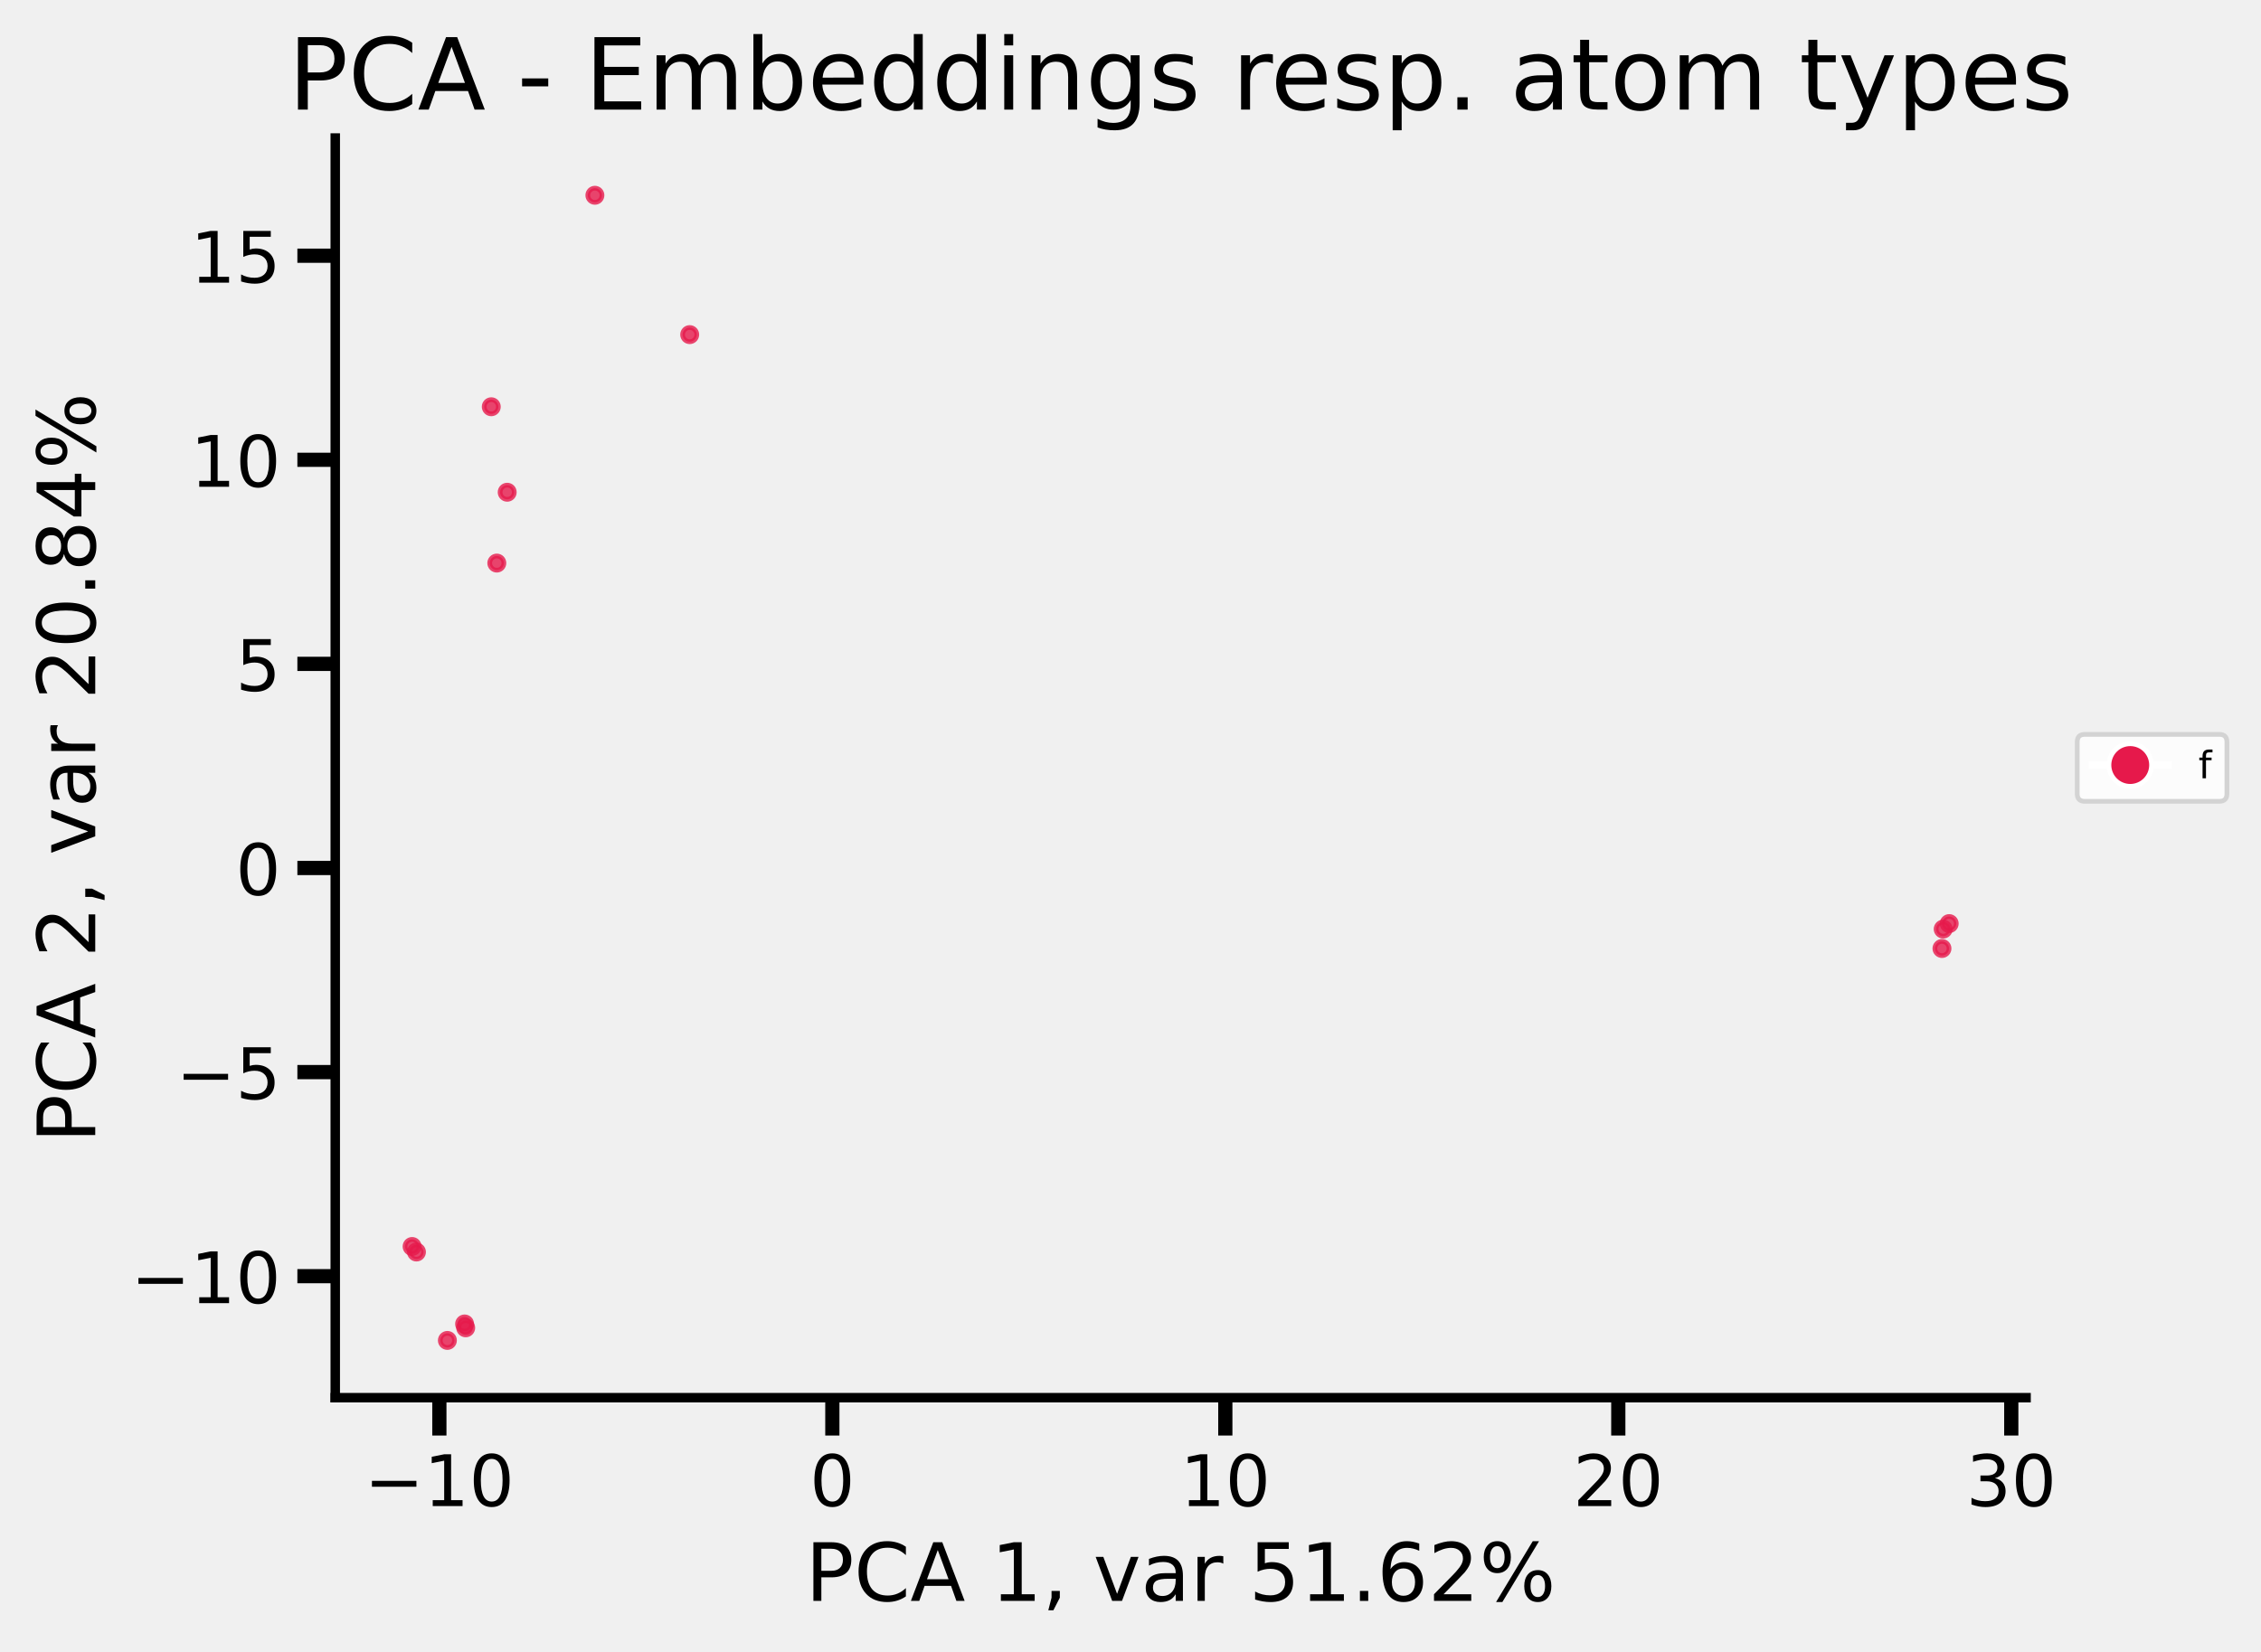
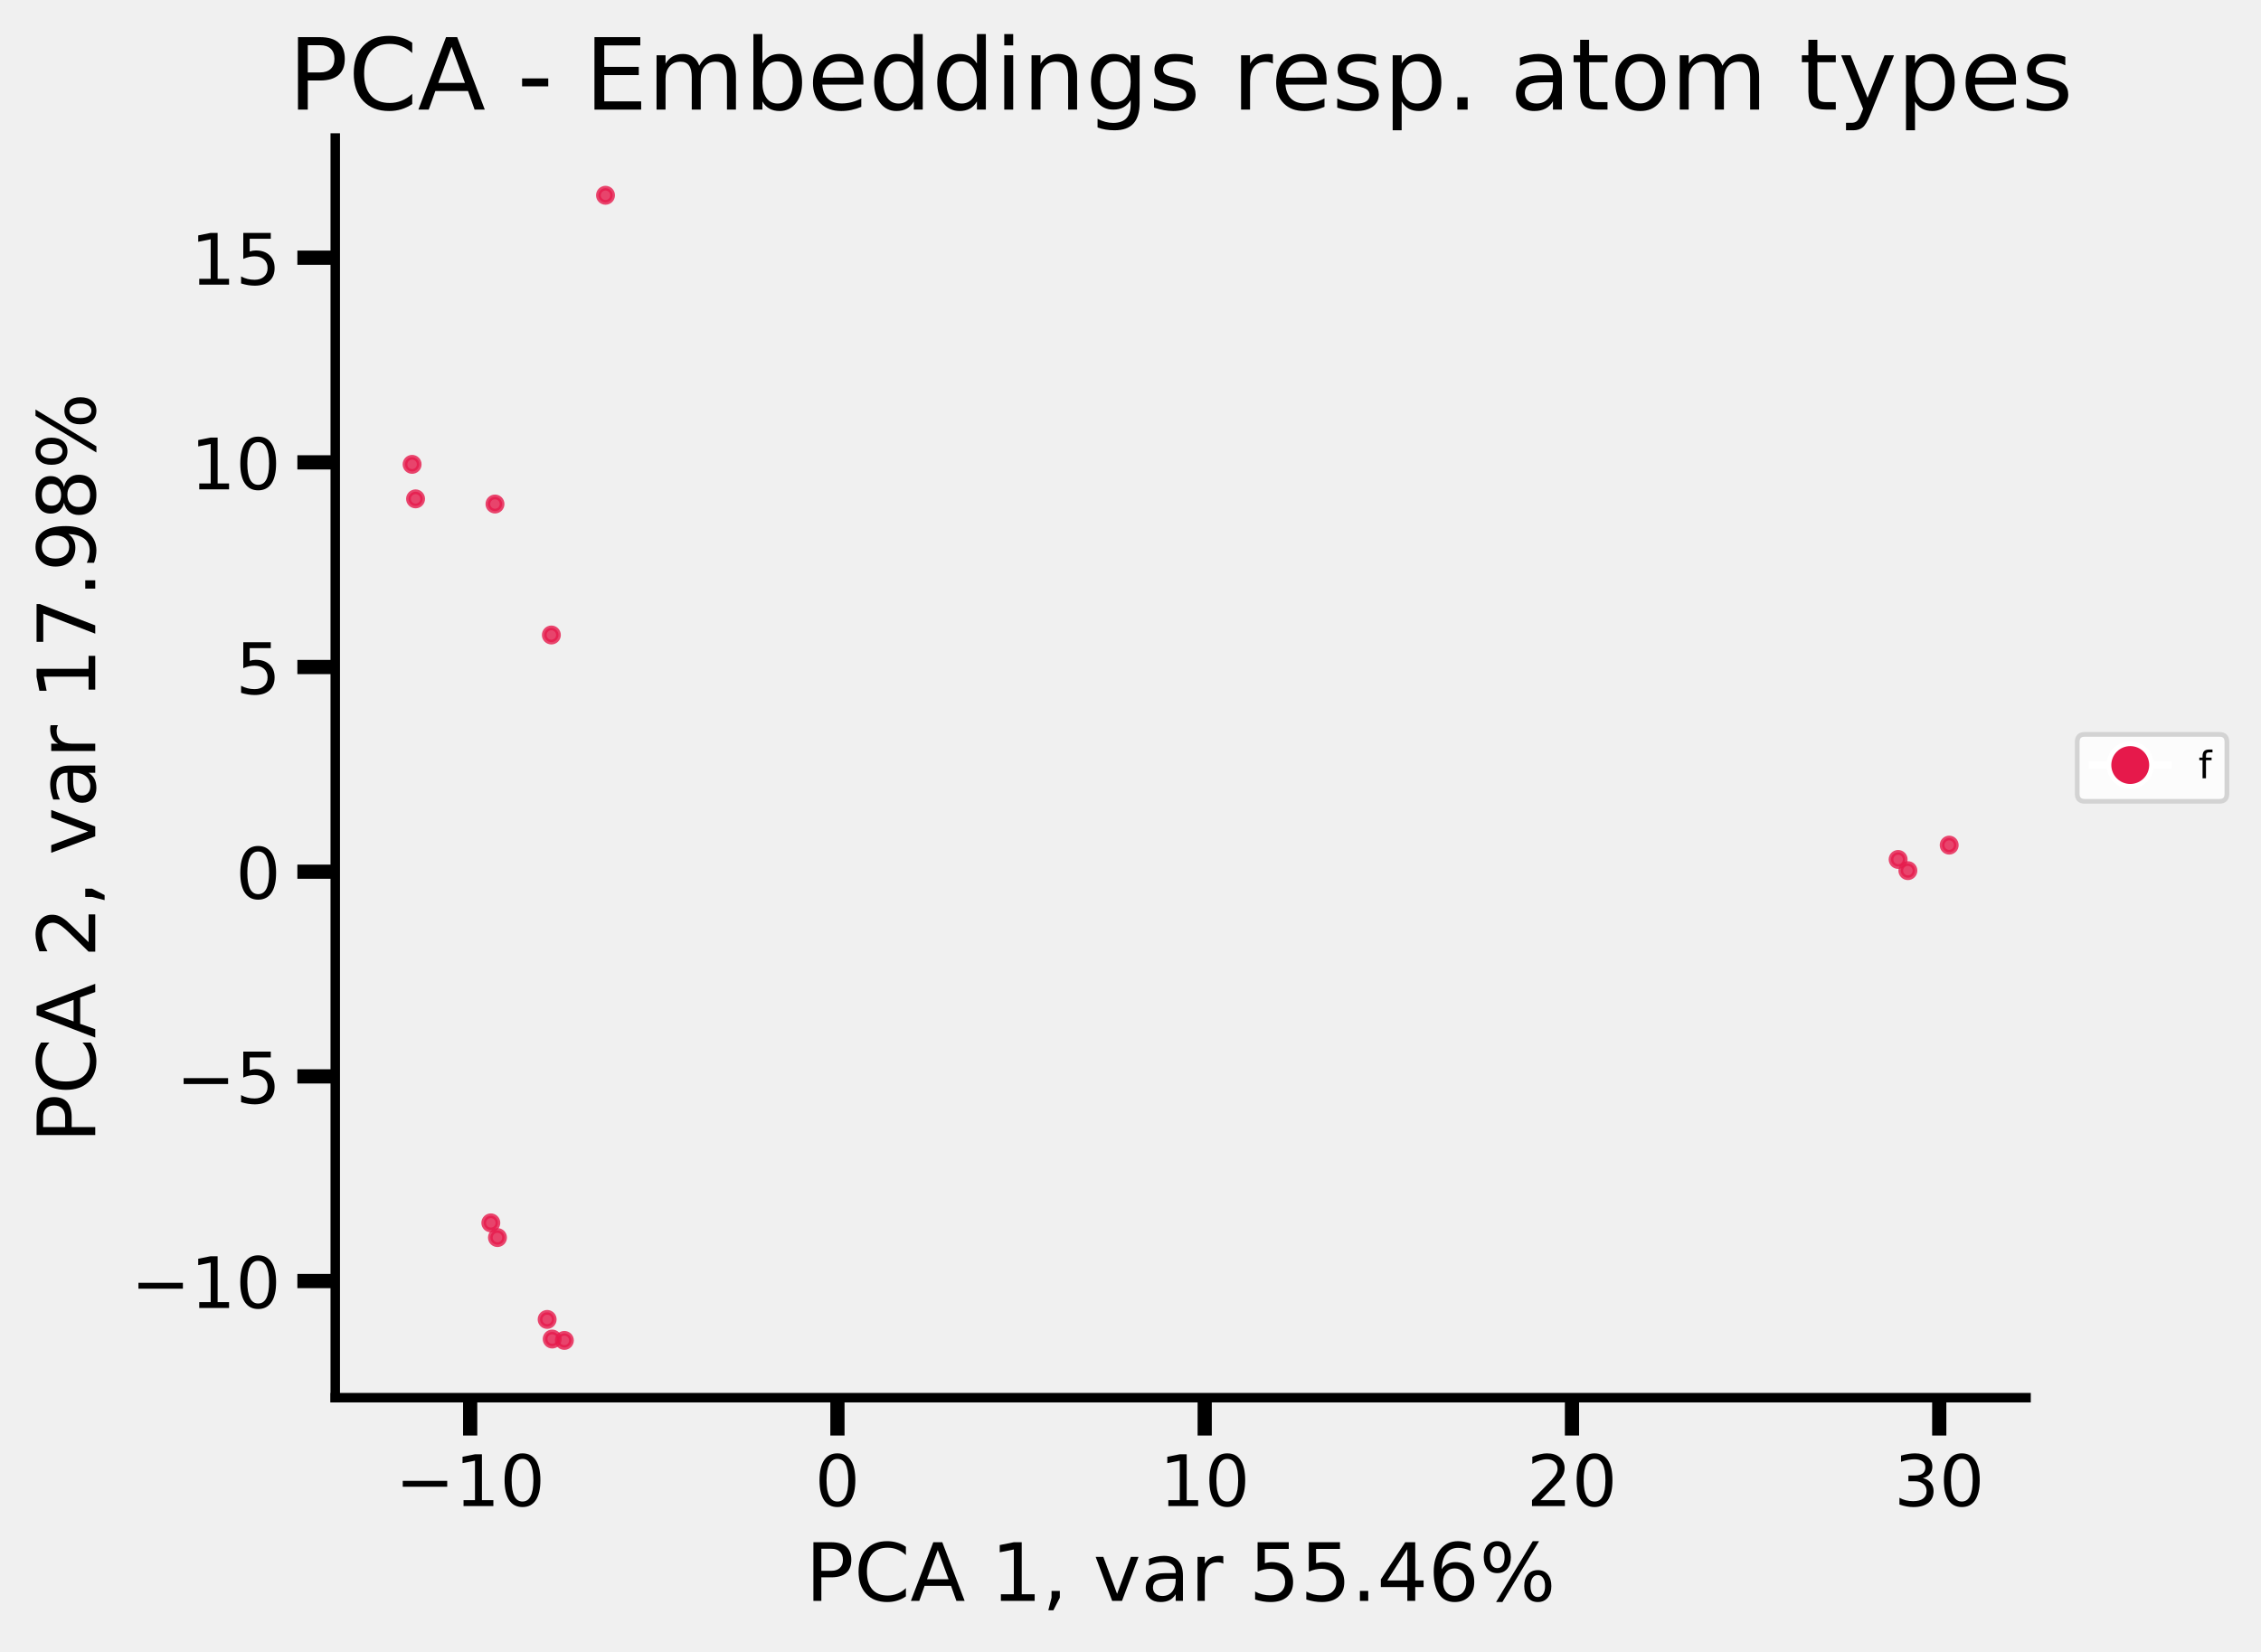
<svg xmlns="http://www.w3.org/2000/svg" xmlns:xlink="http://www.w3.org/1999/xlink" width="477.555pt" height="348.939pt" viewBox="0 0 477.555 348.939" version="1.1">
  <defs>
    <style type="text/css">*{stroke-linejoin: round; stroke-linecap: butt}</style>
  </defs>
  <g id="figure_1">
    <g id="patch_1">
      <path d="M 0 348.939  L 477.555 348.939  L 477.555 -0  L 0 -0  L 0 348.939  z " style="fill: none" />
    </g>
    <g id="axes_1">
      <g id="patch_2">
        <path d="M 70.81 295.269  L 427.93 295.269  L 427.93 29.157  L 70.81 29.157  L 70.81 295.269  z " style="fill: none" />
      </g>
      <g id="PathCollection_1">
        <defs>
-           <path id="C0_0_ab00f0323b" d="M 0 1.5  C 0.398 1.5 0.779 1.342 1.061 1.061  C 1.342 0.779 1.5 0.398 1.5 -0  C 1.5 -0.398 1.342 -0.779 1.061 -1.061  C 0.779 -1.342 0.398 -1.5 0 -1.5  C -0.398 -1.5 -0.779 -1.342 -1.061 -1.061  C -1.342 -0.779 -1.5 -0.398 -1.5 0  C -1.5 0.398 -1.342 0.779 -1.061 1.061  C -0.779 1.342 -0.398 1.5 0 1.5  z " />
+           <path id="C0_0_346bfe1094" d="M 0 1.5  C 0.398 1.5 0.779 1.342 1.061 1.061  C 1.342 0.779 1.5 0.398 1.5 -0  C 1.5 -0.398 1.342 -0.779 1.061 -1.061  C 0.779 -1.342 0.398 -1.5 0 -1.5  C -0.398 -1.5 -0.779 -1.342 -1.061 -1.061  C -1.342 -0.779 -1.5 -0.398 -1.5 0  C -1.5 0.398 -1.342 0.779 -1.061 1.061  C -0.779 1.342 -0.398 1.5 0 1.5  z " />
        </defs>
-         <g clip-path="url(#pc5b9f3a141)">
-           <use xlink:href="#C0_0_ab00f0323b" x="107.126" y="103.988" style="fill: #e6194b; fill-opacity: 0.8; stroke: #e6194b; stroke-opacity: 0.8" />
-         </g>
-         <g clip-path="url(#pc5b9f3a141)">
-           <use xlink:href="#C0_0_ab00f0323b" x="125.65" y="41.253" style="fill: #e6194b; fill-opacity: 0.8; stroke: #e6194b; stroke-opacity: 0.8" />
-         </g>
-         <g clip-path="url(#pc5b9f3a141)">
-           <use xlink:href="#C0_0_ab00f0323b" x="103.764" y="85.929" style="fill: #e6194b; fill-opacity: 0.8; stroke: #e6194b; stroke-opacity: 0.8" />
-         </g>
-         <g clip-path="url(#pc5b9f3a141)">
-           <use xlink:href="#C0_0_ab00f0323b" x="145.673" y="70.69" style="fill: #e6194b; fill-opacity: 0.8; stroke: #e6194b; stroke-opacity: 0.8" />
-         </g>
-         <g clip-path="url(#pc5b9f3a141)">
-           <use xlink:href="#C0_0_ab00f0323b" x="410.428" y="196.275" style="fill: #e6194b; fill-opacity: 0.8; stroke: #e6194b; stroke-opacity: 0.8" />
-         </g>
-         <g clip-path="url(#pc5b9f3a141)">
-           <use xlink:href="#C0_0_ab00f0323b" x="98.13" y="279.696" style="fill: #e6194b; fill-opacity: 0.8; stroke: #e6194b; stroke-opacity: 0.8" />
-         </g>
-         <g clip-path="url(#pc5b9f3a141)">
-           <use xlink:href="#C0_0_ab00f0323b" x="87.043" y="263.33" style="fill: #e6194b; fill-opacity: 0.8; stroke: #e6194b; stroke-opacity: 0.8" />
-         </g>
-         <g clip-path="url(#pc5b9f3a141)">
-           <use xlink:href="#C0_0_ab00f0323b" x="411.697" y="195.116" style="fill: #e6194b; fill-opacity: 0.8; stroke: #e6194b; stroke-opacity: 0.8" />
-         </g>
-         <g clip-path="url(#pc5b9f3a141)">
-           <use xlink:href="#C0_0_ab00f0323b" x="94.494" y="283.173" style="fill: #e6194b; fill-opacity: 0.8; stroke: #e6194b; stroke-opacity: 0.8" />
-         </g>
-         <g clip-path="url(#pc5b9f3a141)">
-           <use xlink:href="#C0_0_ab00f0323b" x="104.932" y="118.955" style="fill: #e6194b; fill-opacity: 0.8; stroke: #e6194b; stroke-opacity: 0.8" />
-         </g>
-         <g clip-path="url(#pc5b9f3a141)">
-           <use xlink:href="#C0_0_ab00f0323b" x="410.17" y="200.375" style="fill: #e6194b; fill-opacity: 0.8; stroke: #e6194b; stroke-opacity: 0.8" />
-         </g>
-         <g clip-path="url(#pc5b9f3a141)">
-           <use xlink:href="#C0_0_ab00f0323b" x="98.362" y="280.509" style="fill: #e6194b; fill-opacity: 0.8; stroke: #e6194b; stroke-opacity: 0.8" />
-         </g>
-         <g clip-path="url(#pc5b9f3a141)">
-           <use xlink:href="#C0_0_ab00f0323b" x="87.962" y="264.496" style="fill: #e6194b; fill-opacity: 0.8; stroke: #e6194b; stroke-opacity: 0.8" />
+         <g clip-path="url(#pdf0517dfab)">
+           <use xlink:href="#C0_0_346bfe1094" x="87.774" y="105.39" style="fill: #e6194b; fill-opacity: 0.8; stroke: #e6194b; stroke-opacity: 0.8" />
+         </g>
+         <g clip-path="url(#pdf0517dfab)">
+           <use xlink:href="#C0_0_346bfe1094" x="127.892" y="41.253" style="fill: #e6194b; fill-opacity: 0.8; stroke: #e6194b; stroke-opacity: 0.8" />
+         </g>
+         <g clip-path="url(#pdf0517dfab)">
+           <use xlink:href="#C0_0_346bfe1094" x="87.043" y="98.099" style="fill: #e6194b; fill-opacity: 0.8; stroke: #e6194b; stroke-opacity: 0.8" />
+         </g>
+         <g clip-path="url(#pdf0517dfab)">
+           <use xlink:href="#C0_0_346bfe1094" x="104.548" y="106.477" style="fill: #e6194b; fill-opacity: 0.8; stroke: #e6194b; stroke-opacity: 0.8" />
+         </g>
+         <g clip-path="url(#pdf0517dfab)">
+           <use xlink:href="#C0_0_346bfe1094" x="400.911" y="181.565" style="fill: #e6194b; fill-opacity: 0.8; stroke: #e6194b; stroke-opacity: 0.8" />
+         </g>
+         <g clip-path="url(#pdf0517dfab)">
+           <use xlink:href="#C0_0_346bfe1094" x="115.563" y="278.739" style="fill: #e6194b; fill-opacity: 0.8; stroke: #e6194b; stroke-opacity: 0.8" />
+         </g>
+         <g clip-path="url(#pdf0517dfab)">
+           <use xlink:href="#C0_0_346bfe1094" x="103.669" y="258.338" style="fill: #e6194b; fill-opacity: 0.8; stroke: #e6194b; stroke-opacity: 0.8" />
+         </g>
+         <g clip-path="url(#pdf0517dfab)">
+           <use xlink:href="#C0_0_346bfe1094" x="411.697" y="178.538" style="fill: #e6194b; fill-opacity: 0.8; stroke: #e6194b; stroke-opacity: 0.8" />
+         </g>
+         <g clip-path="url(#pdf0517dfab)">
+           <use xlink:href="#C0_0_346bfe1094" x="116.633" y="282.882" style="fill: #e6194b; fill-opacity: 0.8; stroke: #e6194b; stroke-opacity: 0.8" />
+         </g>
+         <g clip-path="url(#pdf0517dfab)">
+           <use xlink:href="#C0_0_346bfe1094" x="116.456" y="134.146" style="fill: #e6194b; fill-opacity: 0.8; stroke: #e6194b; stroke-opacity: 0.8" />
+         </g>
+         <g clip-path="url(#pdf0517dfab)">
+           <use xlink:href="#C0_0_346bfe1094" x="402.971" y="183.929" style="fill: #e6194b; fill-opacity: 0.8; stroke: #e6194b; stroke-opacity: 0.8" />
+         </g>
+         <g clip-path="url(#pdf0517dfab)">
+           <use xlink:href="#C0_0_346bfe1094" x="119.2" y="283.173" style="fill: #e6194b; fill-opacity: 0.8; stroke: #e6194b; stroke-opacity: 0.8" />
+         </g>
+         <g clip-path="url(#pdf0517dfab)">
+           <use xlink:href="#C0_0_346bfe1094" x="105.071" y="261.446" style="fill: #e6194b; fill-opacity: 0.8; stroke: #e6194b; stroke-opacity: 0.8" />
        </g>
      </g>
      <g id="matplotlib.axis_1">
        <g id="xtick_1">
          <g id="line2d_1">
            <defs>
-               <path id="mb6a7e969e7" d="M 0 0  L 0 8  " style="stroke: #000000; stroke-width: 3" />
-             </defs>
-             <g>
-               <use xlink:href="#mb6a7e969e7" x="92.8" y="295.269" style="stroke: #000000; stroke-width: 3" />
+               <path id="m4fa6f8c622" d="M 0 0  L 0 8  " style="stroke: #000000; stroke-width: 3" />
+             </defs>
+             <g>
+               <use xlink:href="#m4fa6f8c622" x="99.307" y="295.269" style="stroke: #000000; stroke-width: 3" />
            </g>
          </g>
          <g id="text_1">
-             <g transform="translate(76.97174 318.1664) scale(0.15 -0.15)">
+             <g transform="translate(83.47856 318.1664) scale(0.15 -0.15)">
              <defs>
                <path id="DejaVuSans-2212" d="M 678 2272  L 4684 2272  L 4684 1741  L 678 1741  L 678 2272  z " transform="scale(0.015625)" />
                <path id="DejaVuSans-31" d="M 794 531  L 1825 531  L 1825 4091  L 703 3866  L 703 4441  L 1819 4666  L 2450 4666  L 2450 531  L 3481 531  L 3481 0  L 794 0  L 794 531  z " transform="scale(0.015625)" />
                <path id="DejaVuSans-30" d="M 2034 4250  Q 1547 4250 1301 3770  Q 1056 3291 1056 2328  Q 1056 1369 1301 889  Q 1547 409 2034 409  Q 2525 409 2770 889  Q 3016 1369 3016 2328  Q 3016 3291 2770 3770  Q 2525 4250 2034 4250  z M 2034 4750  Q 2819 4750 3233 4129  Q 3647 3509 3647 2328  Q 3647 1150 3233 529  Q 2819 -91 2034 -91  Q 1250 -91 836 529  Q 422 1150 422 2328  Q 422 3509 836 4129  Q 1250 4750 2034 4750  z " transform="scale(0.015625)" />
              </defs>
              <use xlink:href="#DejaVuSans-2212" />
              <use xlink:href="#DejaVuSans-31" x="83.789" />
              <use xlink:href="#DejaVuSans-30" x="147.412" />
            </g>
          </g>
        </g>
        <g id="xtick_2">
          <g id="line2d_2">
            <g>
-               <use xlink:href="#mb6a7e969e7" x="175.802" y="295.269" style="stroke: #000000; stroke-width: 3" />
+               <use xlink:href="#m4fa6f8c622" x="176.879" y="295.269" style="stroke: #000000; stroke-width: 3" />
            </g>
          </g>
          <g id="text_2">
-             <g transform="translate(171.0305 318.1664) scale(0.15 -0.15)">
+             <g transform="translate(172.1071 318.1664) scale(0.15 -0.15)">
              <use xlink:href="#DejaVuSans-30" />
            </g>
          </g>
        </g>
        <g id="xtick_3">
          <g id="line2d_3">
            <g>
-               <use xlink:href="#mb6a7e969e7" x="258.804" y="295.269" style="stroke: #000000; stroke-width: 3" />
+               <use xlink:href="#m4fa6f8c622" x="254.451" y="295.269" style="stroke: #000000; stroke-width: 3" />
            </g>
          </g>
          <g id="text_3">
-             <g transform="translate(249.2607 318.1664) scale(0.15 -0.15)">
+             <g transform="translate(244.9072 318.1664) scale(0.15 -0.15)">
              <use xlink:href="#DejaVuSans-31" />
              <use xlink:href="#DejaVuSans-30" x="63.623" />
            </g>
          </g>
        </g>
        <g id="xtick_4">
          <g id="line2d_4">
            <g>
-               <use xlink:href="#mb6a7e969e7" x="341.807" y="295.269" style="stroke: #000000; stroke-width: 3" />
+               <use xlink:href="#m4fa6f8c622" x="332.023" y="295.269" style="stroke: #000000; stroke-width: 3" />
            </g>
          </g>
          <g id="text_4">
-             <g transform="translate(332.2628 318.1664) scale(0.15 -0.15)">
+             <g transform="translate(322.4791 318.1664) scale(0.15 -0.15)">
              <defs>
                <path id="DejaVuSans-32" d="M 1228 531  L 3431 531  L 3431 0  L 469 0  L 469 531  Q 828 903 1448 1529  Q 2069 2156 2228 2338  Q 2531 2678 2651 2914  Q 2772 3150 2772 3378  Q 2772 3750 2511 3984  Q 2250 4219 1831 4219  Q 1534 4219 1204 4116  Q 875 4013 500 3803  L 500 4441  Q 881 4594 1212 4672  Q 1544 4750 1819 4750  Q 2544 4750 2975 4387  Q 3406 4025 3406 3419  Q 3406 3131 3298 2873  Q 3191 2616 2906 2266  Q 2828 2175 2409 1742  Q 1991 1309 1228 531  z " transform="scale(0.015625)" />
              </defs>
              <use xlink:href="#DejaVuSans-32" />
              <use xlink:href="#DejaVuSans-30" x="63.623" />
            </g>
          </g>
        </g>
        <g id="xtick_5">
          <g id="line2d_5">
            <g>
-               <use xlink:href="#mb6a7e969e7" x="424.809" y="295.269" style="stroke: #000000; stroke-width: 3" />
+               <use xlink:href="#m4fa6f8c622" x="409.595" y="295.269" style="stroke: #000000; stroke-width: 3" />
            </g>
          </g>
          <g id="text_5">
-             <g transform="translate(415.2648 318.1664) scale(0.15 -0.15)">
+             <g transform="translate(400.051 318.1664) scale(0.15 -0.15)">
              <defs>
                <path id="DejaVuSans-33" d="M 2597 2516  Q 3050 2419 3304 2112  Q 3559 1806 3559 1356  Q 3559 666 3084 287  Q 2609 -91 1734 -91  Q 1441 -91 1130 -33  Q 819 25 488 141  L 488 750  Q 750 597 1062 519  Q 1375 441 1716 441  Q 2309 441 2620 675  Q 2931 909 2931 1356  Q 2931 1769 2642 2001  Q 2353 2234 1838 2234  L 1294 2234  L 1294 2753  L 1863 2753  Q 2328 2753 2575 2939  Q 2822 3125 2822 3475  Q 2822 3834 2567 4026  Q 2313 4219 1838 4219  Q 1578 4219 1281 4162  Q 984 4106 628 3988  L 628 4550  Q 988 4650 1302 4700  Q 1616 4750 1894 4750  Q 2613 4750 3031 4423  Q 3450 4097 3450 3541  Q 3450 3153 3228 2886  Q 3006 2619 2597 2516  z " transform="scale(0.015625)" />
              </defs>
              <use xlink:href="#DejaVuSans-33" />
              <use xlink:href="#DejaVuSans-30" x="63.623" />
            </g>
          </g>
        </g>
        <g id="text_6">
          <g transform="translate(170.1366 338.2033) scale(0.17 -0.17)">
            <defs>
              <path id="DejaVuSans-50" d="M 1259 4147  L 1259 2394  L 2053 2394  Q 2494 2394 2734 2622  Q 2975 2850 2975 3272  Q 2975 3691 2734 3919  Q 2494 4147 2053 4147  L 1259 4147  z M 628 4666  L 2053 4666  Q 2838 4666 3239 4311  Q 3641 3956 3641 3272  Q 3641 2581 3239 2228  Q 2838 1875 2053 1875  L 1259 1875  L 1259 0  L 628 0  L 628 4666  z " transform="scale(0.015625)" />
              <path id="DejaVuSans-43" d="M 4122 4306  L 4122 3641  Q 3803 3938 3442 4084  Q 3081 4231 2675 4231  Q 1875 4231 1450 3742  Q 1025 3253 1025 2328  Q 1025 1406 1450 917  Q 1875 428 2675 428  Q 3081 428 3442 575  Q 3803 722 4122 1019  L 4122 359  Q 3791 134 3420 21  Q 3050 -91 2638 -91  Q 1578 -91 968 557  Q 359 1206 359 2328  Q 359 3453 968 4101  Q 1578 4750 2638 4750  Q 3056 4750 3426 4639  Q 3797 4528 4122 4306  z " transform="scale(0.015625)" />
              <path id="DejaVuSans-41" d="M 2188 4044  L 1331 1722  L 3047 1722  L 2188 4044  z M 1831 4666  L 2547 4666  L 4325 0  L 3669 0  L 3244 1197  L 1141 1197  L 716 0  L 50 0  L 1831 4666  z " transform="scale(0.015625)" />
              <path id="DejaVuSans-20" transform="scale(0.015625)" />
              <path id="DejaVuSans-2c" d="M 750 794  L 1409 794  L 1409 256  L 897 -744  L 494 -744  L 750 256  L 750 794  z " transform="scale(0.015625)" />
              <path id="DejaVuSans-76" d="M 191 3500  L 800 3500  L 1894 563  L 2988 3500  L 3597 3500  L 2284 0  L 1503 0  L 191 3500  z " transform="scale(0.015625)" />
              <path id="DejaVuSans-61" d="M 2194 1759  Q 1497 1759 1228 1600  Q 959 1441 959 1056  Q 959 750 1161 570  Q 1363 391 1709 391  Q 2188 391 2477 730  Q 2766 1069 2766 1631  L 2766 1759  L 2194 1759  z M 3341 1997  L 3341 0  L 2766 0  L 2766 531  Q 2569 213 2275 61  Q 1981 -91 1556 -91  Q 1019 -91 701 211  Q 384 513 384 1019  Q 384 1609 779 1909  Q 1175 2209 1959 2209  L 2766 2209  L 2766 2266  Q 2766 2663 2505 2880  Q 2244 3097 1772 3097  Q 1472 3097 1187 3025  Q 903 2953 641 2809  L 641 3341  Q 956 3463 1253 3523  Q 1550 3584 1831 3584  Q 2591 3584 2966 3190  Q 3341 2797 3341 1997  z " transform="scale(0.015625)" />
              <path id="DejaVuSans-72" d="M 2631 2963  Q 2534 3019 2420 3045  Q 2306 3072 2169 3072  Q 1681 3072 1420 2755  Q 1159 2438 1159 1844  L 1159 0  L 581 0  L 581 3500  L 1159 3500  L 1159 2956  Q 1341 3275 1631 3429  Q 1922 3584 2338 3584  Q 2397 3584 2469 3576  Q 2541 3569 2628 3553  L 2631 2963  z " transform="scale(0.015625)" />
              <path id="DejaVuSans-35" d="M 691 4666  L 3169 4666  L 3169 4134  L 1269 4134  L 1269 2991  Q 1406 3038 1543 3061  Q 1681 3084 1819 3084  Q 2600 3084 3056 2656  Q 3513 2228 3513 1497  Q 3513 744 3044 326  Q 2575 -91 1722 -91  Q 1428 -91 1123 -41  Q 819 9 494 109  L 494 744  Q 775 591 1075 516  Q 1375 441 1709 441  Q 2250 441 2565 725  Q 2881 1009 2881 1497  Q 2881 1984 2565 2268  Q 2250 2553 1709 2553  Q 1456 2553 1204 2497  Q 953 2441 691 2322  L 691 4666  z " transform="scale(0.015625)" />
              <path id="DejaVuSans-2e" d="M 684 794  L 1344 794  L 1344 0  L 684 0  L 684 794  z " transform="scale(0.015625)" />
+               <path id="DejaVuSans-34" d="M 2419 4116  L 825 1625  L 2419 1625  L 2419 4116  z M 2253 4666  L 3047 4666  L 3047 1625  L 3713 1625  L 3713 1100  L 3047 1100  L 3047 0  L 2419 0  L 2419 1100  L 313 1100  L 313 1709  L 2253 4666  z " transform="scale(0.015625)" />
              <path id="DejaVuSans-36" d="M 2113 2584  Q 1688 2584 1439 2293  Q 1191 2003 1191 1497  Q 1191 994 1439 701  Q 1688 409 2113 409  Q 2538 409 2786 701  Q 3034 994 3034 1497  Q 3034 2003 2786 2293  Q 2538 2584 2113 2584  z M 3366 4563  L 3366 3988  Q 3128 4100 2886 4159  Q 2644 4219 2406 4219  Q 1781 4219 1451 3797  Q 1122 3375 1075 2522  Q 1259 2794 1537 2939  Q 1816 3084 2150 3084  Q 2853 3084 3261 2657  Q 3669 2231 3669 1497  Q 3669 778 3244 343  Q 2819 -91 2113 -91  Q 1303 -91 875 529  Q 447 1150 447 2328  Q 447 3434 972 4092  Q 1497 4750 2381 4750  Q 2619 4750 2861 4703  Q 3103 4656 3366 4563  z " transform="scale(0.015625)" />
              <path id="DejaVuSans-25" d="M 4653 2053  Q 4381 2053 4226 1822  Q 4072 1591 4072 1178  Q 4072 772 4226 539  Q 4381 306 4653 306  Q 4919 306 5073 539  Q 5228 772 5228 1178  Q 5228 1588 5073 1820  Q 4919 2053 4653 2053  z M 4653 2450  Q 5147 2450 5437 2106  Q 5728 1763 5728 1178  Q 5728 594 5436 251  Q 5144 -91 4653 -91  Q 4153 -91 3862 251  Q 3572 594 3572 1178  Q 3572 1766 3864 2108  Q 4156 2450 4653 2450  z M 1428 4353  Q 1159 4353 1004 4120  Q 850 3888 850 3481  Q 850 3069 1003 2837  Q 1156 2606 1428 2606  Q 1700 2606 1854 2837  Q 2009 3069 2009 3481  Q 2009 3884 1853 4118  Q 1697 4353 1428 4353  z M 4250 4750  L 4750 4750  L 1831 -91  L 1331 -91  L 4250 4750  z M 1428 4750  Q 1922 4750 2215 4408  Q 2509 4066 2509 3481  Q 2509 2891 2217 2550  Q 1925 2209 1428 2209  Q 931 2209 642 2551  Q 353 2894 353 3481  Q 353 4063 643 4406  Q 934 4750 1428 4750  z " transform="scale(0.015625)" />
            </defs>
            <use xlink:href="#DejaVuSans-50" />
            <use xlink:href="#DejaVuSans-43" x="60.303" />
            <use xlink:href="#DejaVuSans-41" x="130.127" />
            <use xlink:href="#DejaVuSans-20" x="198.535" />
            <use xlink:href="#DejaVuSans-31" x="230.322" />
            <use xlink:href="#DejaVuSans-2c" x="293.945" />
            <use xlink:href="#DejaVuSans-20" x="325.732" />
            <use xlink:href="#DejaVuSans-76" x="357.52" />
            <use xlink:href="#DejaVuSans-61" x="416.699" />
            <use xlink:href="#DejaVuSans-72" x="477.979" />
            <use xlink:href="#DejaVuSans-20" x="519.092" />
            <use xlink:href="#DejaVuSans-35" x="550.879" />
-             <use xlink:href="#DejaVuSans-31" x="614.502" />
+             <use xlink:href="#DejaVuSans-35" x="614.502" />
            <use xlink:href="#DejaVuSans-2e" x="678.125" />
-             <use xlink:href="#DejaVuSans-36" x="709.912" />
-             <use xlink:href="#DejaVuSans-32" x="773.535" />
+             <use xlink:href="#DejaVuSans-34" x="709.912" />
+             <use xlink:href="#DejaVuSans-36" x="773.535" />
            <use xlink:href="#DejaVuSans-25" x="837.158" />
          </g>
        </g>
      </g>
      <g id="matplotlib.axis_2">
        <g id="ytick_1">
          <g id="line2d_6">
            <defs>
-               <path id="mcc024a35ef" d="M 0 0  L -8 0  " style="stroke: #000000; stroke-width: 3" />
-             </defs>
-             <g>
-               <use xlink:href="#mcc024a35ef" x="70.81" y="269.601" style="stroke: #000000; stroke-width: 3" />
+               <path id="mbe734f045c" d="M 0 0  L -8 0  " style="stroke: #000000; stroke-width: 3" />
+             </defs>
+             <g>
+               <use xlink:href="#mbe734f045c" x="70.81" y="270.627" style="stroke: #000000; stroke-width: 3" />
            </g>
          </g>
          <g id="text_7">
-             <g transform="translate(27.65281 275.3003) scale(0.15 -0.15)">
+             <g transform="translate(27.65281 276.3262) scale(0.15 -0.15)">
              <use xlink:href="#DejaVuSans-2212" />
              <use xlink:href="#DejaVuSans-31" x="83.789" />
              <use xlink:href="#DejaVuSans-30" x="147.412" />
            </g>
          </g>
        </g>
        <g id="ytick_2">
          <g id="line2d_7">
            <g>
-               <use xlink:href="#mcc024a35ef" x="70.81" y="226.485" style="stroke: #000000; stroke-width: 3" />
+               <use xlink:href="#mbe734f045c" x="70.81" y="227.39" style="stroke: #000000; stroke-width: 3" />
            </g>
          </g>
          <g id="text_8">
-             <g transform="translate(37.19656 232.1835) scale(0.15 -0.15)">
+             <g transform="translate(37.19656 233.0884) scale(0.15 -0.15)">
              <use xlink:href="#DejaVuSans-2212" />
              <use xlink:href="#DejaVuSans-35" x="83.789" />
            </g>
          </g>
        </g>
        <g id="ytick_3">
          <g id="line2d_8">
            <g>
-               <use xlink:href="#mcc024a35ef" x="70.81" y="183.368" style="stroke: #000000; stroke-width: 3" />
+               <use xlink:href="#mbe734f045c" x="70.81" y="184.152" style="stroke: #000000; stroke-width: 3" />
            </g>
          </g>
          <g id="text_9">
-             <g transform="translate(49.76609 189.0667) scale(0.15 -0.15)">
+             <g transform="translate(49.76609 189.8507) scale(0.15 -0.15)">
              <use xlink:href="#DejaVuSans-30" />
            </g>
          </g>
        </g>
        <g id="ytick_4">
          <g id="line2d_9">
            <g>
-               <use xlink:href="#mcc024a35ef" x="70.81" y="140.251" style="stroke: #000000; stroke-width: 3" />
+               <use xlink:href="#mbe734f045c" x="70.81" y="140.914" style="stroke: #000000; stroke-width: 3" />
            </g>
          </g>
          <g id="text_10">
-             <g transform="translate(49.76609 145.9499) scale(0.15 -0.15)">
+             <g transform="translate(49.76609 146.6129) scale(0.15 -0.15)">
              <use xlink:href="#DejaVuSans-35" />
            </g>
          </g>
        </g>
        <g id="ytick_5">
          <g id="line2d_10">
            <g>
-               <use xlink:href="#mcc024a35ef" x="70.81" y="97.134" style="stroke: #000000; stroke-width: 3" />
+               <use xlink:href="#mbe734f045c" x="70.81" y="97.676" style="stroke: #000000; stroke-width: 3" />
            </g>
          </g>
          <g id="text_11">
-             <g transform="translate(40.22234 102.8332) scale(0.15 -0.15)">
+             <g transform="translate(40.22234 103.3751) scale(0.15 -0.15)">
              <use xlink:href="#DejaVuSans-31" />
              <use xlink:href="#DejaVuSans-30" x="63.623" />
            </g>
          </g>
        </g>
        <g id="ytick_6">
          <g id="line2d_11">
            <g>
-               <use xlink:href="#mcc024a35ef" x="70.81" y="54.018" style="stroke: #000000; stroke-width: 3" />
+               <use xlink:href="#mbe734f045c" x="70.81" y="54.439" style="stroke: #000000; stroke-width: 3" />
            </g>
          </g>
          <g id="text_12">
-             <g transform="translate(40.22234 59.71639) scale(0.15 -0.15)">
+             <g transform="translate(40.22234 60.13736) scale(0.15 -0.15)">
              <use xlink:href="#DejaVuSans-31" />
              <use xlink:href="#DejaVuSans-35" x="63.623" />
            </g>
          </g>
        </g>
        <g id="text_13">
          <g transform="translate(20.11734 241.446) rotate(-90) scale(0.17 -0.17)">
            <defs>
+               <path id="DejaVuSans-37" d="M 525 4666  L 3525 4666  L 3525 4397  L 1831 0  L 1172 0  L 2766 4134  L 525 4134  L 525 4666  z " transform="scale(0.015625)" />
+               <path id="DejaVuSans-39" d="M 703 97  L 703 672  Q 941 559 1184 500  Q 1428 441 1663 441  Q 2288 441 2617 861  Q 2947 1281 2994 2138  Q 2813 1869 2534 1725  Q 2256 1581 1919 1581  Q 1219 1581 811 2004  Q 403 2428 403 3163  Q 403 3881 828 4315  Q 1253 4750 1959 4750  Q 2769 4750 3195 4129  Q 3622 3509 3622 2328  Q 3622 1225 3098 567  Q 2575 -91 1691 -91  Q 1453 -91 1209 -44  Q 966 3 703 97  z M 1959 2075  Q 2384 2075 2632 2365  Q 2881 2656 2881 3163  Q 2881 3666 2632 3958  Q 2384 4250 1959 4250  Q 1534 4250 1286 3958  Q 1038 3666 1038 3163  Q 1038 2656 1286 2365  Q 1534 2075 1959 2075  z " transform="scale(0.015625)" />
              <path id="DejaVuSans-38" d="M 2034 2216  Q 1584 2216 1326 1975  Q 1069 1734 1069 1313  Q 1069 891 1326 650  Q 1584 409 2034 409  Q 2484 409 2743 651  Q 3003 894 3003 1313  Q 3003 1734 2745 1975  Q 2488 2216 2034 2216  z M 1403 2484  Q 997 2584 770 2862  Q 544 3141 544 3541  Q 544 4100 942 4425  Q 1341 4750 2034 4750  Q 2731 4750 3128 4425  Q 3525 4100 3525 3541  Q 3525 3141 3298 2862  Q 3072 2584 2669 2484  Q 3125 2378 3379 2068  Q 3634 1759 3634 1313  Q 3634 634 3220 271  Q 2806 -91 2034 -91  Q 1263 -91 848 271  Q 434 634 434 1313  Q 434 1759 690 2068  Q 947 2378 1403 2484  z M 1172 3481  Q 1172 3119 1398 2916  Q 1625 2713 2034 2713  Q 2441 2713 2670 2916  Q 2900 3119 2900 3481  Q 2900 3844 2670 4047  Q 2441 4250 2034 4250  Q 1625 4250 1398 4047  Q 1172 3844 1172 3481  z " transform="scale(0.015625)" />
-               <path id="DejaVuSans-34" d="M 2419 4116  L 825 1625  L 2419 1625  L 2419 4116  z M 2253 4666  L 3047 4666  L 3047 1625  L 3713 1625  L 3713 1100  L 3047 1100  L 3047 0  L 2419 0  L 2419 1100  L 313 1100  L 313 1709  L 2253 4666  z " transform="scale(0.015625)" />
            </defs>
            <use xlink:href="#DejaVuSans-50" />
            <use xlink:href="#DejaVuSans-43" x="60.303" />
            <use xlink:href="#DejaVuSans-41" x="130.127" />
            <use xlink:href="#DejaVuSans-20" x="198.535" />
            <use xlink:href="#DejaVuSans-32" x="230.322" />
            <use xlink:href="#DejaVuSans-2c" x="293.945" />
            <use xlink:href="#DejaVuSans-20" x="325.732" />
            <use xlink:href="#DejaVuSans-76" x="357.52" />
            <use xlink:href="#DejaVuSans-61" x="416.699" />
            <use xlink:href="#DejaVuSans-72" x="477.979" />
            <use xlink:href="#DejaVuSans-20" x="519.092" />
-             <use xlink:href="#DejaVuSans-32" x="550.879" />
-             <use xlink:href="#DejaVuSans-30" x="614.502" />
+             <use xlink:href="#DejaVuSans-31" x="550.879" />
+             <use xlink:href="#DejaVuSans-37" x="614.502" />
            <use xlink:href="#DejaVuSans-2e" x="678.125" />
-             <use xlink:href="#DejaVuSans-38" x="709.912" />
-             <use xlink:href="#DejaVuSans-34" x="773.535" />
+             <use xlink:href="#DejaVuSans-39" x="709.912" />
+             <use xlink:href="#DejaVuSans-38" x="773.535" />
            <use xlink:href="#DejaVuSans-25" x="837.158" />
          </g>
        </g>
      </g>
      <g id="patch_3">
        <path d="M 70.81 295.269  L 70.81 29.157  " style="fill: none; stroke: #000000; stroke-width: 2; stroke-linejoin: miter; stroke-linecap: square" />
      </g>
      <g id="patch_4">
        <path d="M 70.81 295.269  L 427.93 295.269  " style="fill: none; stroke: #000000; stroke-width: 2; stroke-linejoin: miter; stroke-linecap: square" />
      </g>
      <g id="text_14">
        <g transform="translate(60.87844 23.15672) scale(0.21 -0.21)">
          <defs>
            <path id="DejaVuSans-2d" d="M 313 2009  L 1997 2009  L 1997 1497  L 313 1497  L 313 2009  z " transform="scale(0.015625)" />
            <path id="DejaVuSans-45" d="M 628 4666  L 3578 4666  L 3578 4134  L 1259 4134  L 1259 2753  L 3481 2753  L 3481 2222  L 1259 2222  L 1259 531  L 3634 531  L 3634 0  L 628 0  L 628 4666  z " transform="scale(0.015625)" />
            <path id="DejaVuSans-6d" d="M 3328 2828  Q 3544 3216 3844 3400  Q 4144 3584 4550 3584  Q 5097 3584 5394 3201  Q 5691 2819 5691 2113  L 5691 0  L 5113 0  L 5113 2094  Q 5113 2597 4934 2840  Q 4756 3084 4391 3084  Q 3944 3084 3684 2787  Q 3425 2491 3425 1978  L 3425 0  L 2847 0  L 2847 2094  Q 2847 2600 2669 2842  Q 2491 3084 2119 3084  Q 1678 3084 1418 2786  Q 1159 2488 1159 1978  L 1159 0  L 581 0  L 581 3500  L 1159 3500  L 1159 2956  Q 1356 3278 1631 3431  Q 1906 3584 2284 3584  Q 2666 3584 2933 3390  Q 3200 3197 3328 2828  z " transform="scale(0.015625)" />
            <path id="DejaVuSans-62" d="M 3116 1747  Q 3116 2381 2855 2742  Q 2594 3103 2138 3103  Q 1681 3103 1420 2742  Q 1159 2381 1159 1747  Q 1159 1113 1420 752  Q 1681 391 2138 391  Q 2594 391 2855 752  Q 3116 1113 3116 1747  z M 1159 2969  Q 1341 3281 1617 3432  Q 1894 3584 2278 3584  Q 2916 3584 3314 3078  Q 3713 2572 3713 1747  Q 3713 922 3314 415  Q 2916 -91 2278 -91  Q 1894 -91 1617 61  Q 1341 213 1159 525  L 1159 0  L 581 0  L 581 4863  L 1159 4863  L 1159 2969  z " transform="scale(0.015625)" />
            <path id="DejaVuSans-65" d="M 3597 1894  L 3597 1613  L 953 1613  Q 991 1019 1311 708  Q 1631 397 2203 397  Q 2534 397 2845 478  Q 3156 559 3463 722  L 3463 178  Q 3153 47 2828 -22  Q 2503 -91 2169 -91  Q 1331 -91 842 396  Q 353 884 353 1716  Q 353 2575 817 3079  Q 1281 3584 2069 3584  Q 2775 3584 3186 3129  Q 3597 2675 3597 1894  z M 3022 2063  Q 3016 2534 2758 2815  Q 2500 3097 2075 3097  Q 1594 3097 1305 2825  Q 1016 2553 972 2059  L 3022 2063  z " transform="scale(0.015625)" />
            <path id="DejaVuSans-64" d="M 2906 2969  L 2906 4863  L 3481 4863  L 3481 0  L 2906 0  L 2906 525  Q 2725 213 2448 61  Q 2172 -91 1784 -91  Q 1150 -91 751 415  Q 353 922 353 1747  Q 353 2572 751 3078  Q 1150 3584 1784 3584  Q 2172 3584 2448 3432  Q 2725 3281 2906 2969  z M 947 1747  Q 947 1113 1208 752  Q 1469 391 1925 391  Q 2381 391 2643 752  Q 2906 1113 2906 1747  Q 2906 2381 2643 2742  Q 2381 3103 1925 3103  Q 1469 3103 1208 2742  Q 947 2381 947 1747  z " transform="scale(0.015625)" />
            <path id="DejaVuSans-69" d="M 603 3500  L 1178 3500  L 1178 0  L 603 0  L 603 3500  z M 603 4863  L 1178 4863  L 1178 4134  L 603 4134  L 603 4863  z " transform="scale(0.015625)" />
            <path id="DejaVuSans-6e" d="M 3513 2113  L 3513 0  L 2938 0  L 2938 2094  Q 2938 2591 2744 2837  Q 2550 3084 2163 3084  Q 1697 3084 1428 2787  Q 1159 2491 1159 1978  L 1159 0  L 581 0  L 581 3500  L 1159 3500  L 1159 2956  Q 1366 3272 1645 3428  Q 1925 3584 2291 3584  Q 2894 3584 3203 3211  Q 3513 2838 3513 2113  z " transform="scale(0.015625)" />
            <path id="DejaVuSans-67" d="M 2906 1791  Q 2906 2416 2648 2759  Q 2391 3103 1925 3103  Q 1463 3103 1205 2759  Q 947 2416 947 1791  Q 947 1169 1205 825  Q 1463 481 1925 481  Q 2391 481 2648 825  Q 2906 1169 2906 1791  z M 3481 434  Q 3481 -459 3084 -895  Q 2688 -1331 1869 -1331  Q 1566 -1331 1297 -1286  Q 1028 -1241 775 -1147  L 775 -588  Q 1028 -725 1275 -790  Q 1522 -856 1778 -856  Q 2344 -856 2625 -561  Q 2906 -266 2906 331  L 2906 616  Q 2728 306 2450 153  Q 2172 0 1784 0  Q 1141 0 747 490  Q 353 981 353 1791  Q 353 2603 747 3093  Q 1141 3584 1784 3584  Q 2172 3584 2450 3431  Q 2728 3278 2906 2969  L 2906 3500  L 3481 3500  L 3481 434  z " transform="scale(0.015625)" />
            <path id="DejaVuSans-73" d="M 2834 3397  L 2834 2853  Q 2591 2978 2328 3040  Q 2066 3103 1784 3103  Q 1356 3103 1142 2972  Q 928 2841 928 2578  Q 928 2378 1081 2264  Q 1234 2150 1697 2047  L 1894 2003  Q 2506 1872 2764 1633  Q 3022 1394 3022 966  Q 3022 478 2636 193  Q 2250 -91 1575 -91  Q 1294 -91 989 -36  Q 684 19 347 128  L 347 722  Q 666 556 975 473  Q 1284 391 1588 391  Q 1994 391 2212 530  Q 2431 669 2431 922  Q 2431 1156 2273 1281  Q 2116 1406 1581 1522  L 1381 1569  Q 847 1681 609 1914  Q 372 2147 372 2553  Q 372 3047 722 3315  Q 1072 3584 1716 3584  Q 2034 3584 2315 3537  Q 2597 3491 2834 3397  z " transform="scale(0.015625)" />
            <path id="DejaVuSans-70" d="M 1159 525  L 1159 -1331  L 581 -1331  L 581 3500  L 1159 3500  L 1159 2969  Q 1341 3281 1617 3432  Q 1894 3584 2278 3584  Q 2916 3584 3314 3078  Q 3713 2572 3713 1747  Q 3713 922 3314 415  Q 2916 -91 2278 -91  Q 1894 -91 1617 61  Q 1341 213 1159 525  z M 3116 1747  Q 3116 2381 2855 2742  Q 2594 3103 2138 3103  Q 1681 3103 1420 2742  Q 1159 2381 1159 1747  Q 1159 1113 1420 752  Q 1681 391 2138 391  Q 2594 391 2855 752  Q 3116 1113 3116 1747  z " transform="scale(0.015625)" />
            <path id="DejaVuSans-74" d="M 1172 4494  L 1172 3500  L 2356 3500  L 2356 3053  L 1172 3053  L 1172 1153  Q 1172 725 1289 603  Q 1406 481 1766 481  L 2356 481  L 2356 0  L 1766 0  Q 1100 0 847 248  Q 594 497 594 1153  L 594 3053  L 172 3053  L 172 3500  L 594 3500  L 594 4494  L 1172 4494  z " transform="scale(0.015625)" />
            <path id="DejaVuSans-6f" d="M 1959 3097  Q 1497 3097 1228 2736  Q 959 2375 959 1747  Q 959 1119 1226 758  Q 1494 397 1959 397  Q 2419 397 2687 759  Q 2956 1122 2956 1747  Q 2956 2369 2687 2733  Q 2419 3097 1959 3097  z M 1959 3584  Q 2709 3584 3137 3096  Q 3566 2609 3566 1747  Q 3566 888 3137 398  Q 2709 -91 1959 -91  Q 1206 -91 779 398  Q 353 888 353 1747  Q 353 2609 779 3096  Q 1206 3584 1959 3584  z " transform="scale(0.015625)" />
            <path id="DejaVuSans-79" d="M 2059 -325  Q 1816 -950 1584 -1140  Q 1353 -1331 966 -1331  L 506 -1331  L 506 -850  L 844 -850  Q 1081 -850 1212 -737  Q 1344 -625 1503 -206  L 1606 56  L 191 3500  L 800 3500  L 1894 763  L 2988 3500  L 3597 3500  L 2059 -325  z " transform="scale(0.015625)" />
          </defs>
          <use xlink:href="#DejaVuSans-50" />
          <use xlink:href="#DejaVuSans-43" x="60.303" />
          <use xlink:href="#DejaVuSans-41" x="130.127" />
          <use xlink:href="#DejaVuSans-20" x="198.535" />
          <use xlink:href="#DejaVuSans-2d" x="230.322" />
          <use xlink:href="#DejaVuSans-20" x="266.406" />
          <use xlink:href="#DejaVuSans-45" x="298.193" />
          <use xlink:href="#DejaVuSans-6d" x="361.377" />
          <use xlink:href="#DejaVuSans-62" x="458.789" />
          <use xlink:href="#DejaVuSans-65" x="522.266" />
          <use xlink:href="#DejaVuSans-64" x="583.789" />
          <use xlink:href="#DejaVuSans-64" x="647.266" />
          <use xlink:href="#DejaVuSans-69" x="710.742" />
          <use xlink:href="#DejaVuSans-6e" x="738.525" />
          <use xlink:href="#DejaVuSans-67" x="801.904" />
          <use xlink:href="#DejaVuSans-73" x="865.381" />
          <use xlink:href="#DejaVuSans-20" x="917.48" />
          <use xlink:href="#DejaVuSans-72" x="949.268" />
          <use xlink:href="#DejaVuSans-65" x="988.131" />
          <use xlink:href="#DejaVuSans-73" x="1049.654" />
          <use xlink:href="#DejaVuSans-70" x="1101.754" />
          <use xlink:href="#DejaVuSans-2e" x="1165.23" />
          <use xlink:href="#DejaVuSans-20" x="1197.018" />
          <use xlink:href="#DejaVuSans-61" x="1228.805" />
          <use xlink:href="#DejaVuSans-74" x="1290.084" />
          <use xlink:href="#DejaVuSans-6f" x="1329.293" />
          <use xlink:href="#DejaVuSans-6d" x="1390.475" />
          <use xlink:href="#DejaVuSans-20" x="1487.887" />
          <use xlink:href="#DejaVuSans-74" x="1519.674" />
          <use xlink:href="#DejaVuSans-79" x="1558.883" />
          <use xlink:href="#DejaVuSans-70" x="1618.062" />
          <use xlink:href="#DejaVuSans-65" x="1681.539" />
          <use xlink:href="#DejaVuSans-73" x="1743.062" />
        </g>
      </g>
      <g id="legend_1">
        <g id="patch_5">
          <path d="M 440.339 169.284  L 468.755 169.284  Q 470.355 169.284 470.355 167.684  L 470.355 156.741  Q 470.355 155.141 468.755 155.141  L 440.339 155.141  Q 438.739 155.141 438.739 156.741  L 438.739 167.684  Q 438.739 169.284 440.339 169.284  z " style="fill: #ffffff; opacity: 0.8; stroke: #cccccc; stroke-linejoin: miter" />
        </g>
        <g id="line2d_12">
          <path d="M 441.939 161.62  L 449.939 161.62  L 457.939 161.62  " style="fill: none; stroke: #ffffff; stroke-width: 1.5; stroke-linecap: square" />
          <defs>
-             <path id="m8a2c93992e" d="M 0 4.5  C 1.193 4.5 2.338 4.026 3.182 3.182  C 4.026 2.338 4.5 1.193 4.5 0  C 4.5 -1.193 4.026 -2.338 3.182 -3.182  C 2.338 -4.026 1.193 -4.5 0 -4.5  C -1.193 -4.5 -2.338 -4.026 -3.182 -3.182  C -4.026 -2.338 -4.5 -1.193 -4.5 0  C -4.5 1.193 -4.026 2.338 -3.182 3.182  C -2.338 4.026 -1.193 4.5 0 4.5  z " style="stroke: #ffffff" />
+             <path id="mef78fe337e" d="M 0 4.5  C 1.193 4.5 2.338 4.026 3.182 3.182  C 4.026 2.338 4.5 1.193 4.5 0  C 4.5 -1.193 4.026 -2.338 3.182 -3.182  C 2.338 -4.026 1.193 -4.5 0 -4.5  C -1.193 -4.5 -2.338 -4.026 -3.182 -3.182  C -4.026 -2.338 -4.5 -1.193 -4.5 0  C -4.5 1.193 -4.026 2.338 -3.182 3.182  C -2.338 4.026 -1.193 4.5 0 4.5  z " style="stroke: #ffffff" />
          </defs>
          <g>
-             <use xlink:href="#m8a2c93992e" x="449.939" y="161.62" style="fill: #e6194b; stroke: #ffffff" />
+             <use xlink:href="#mef78fe337e" x="449.939" y="161.62" style="fill: #e6194b; stroke: #ffffff" />
          </g>
        </g>
        <g id="text_15">
          <g transform="translate(464.3392 164.4202) scale(0.08 -0.08)">
            <defs>
              <path id="DejaVuSans-66" d="M 2375 4863  L 2375 4384  L 1825 4384  Q 1516 4384 1395 4259  Q 1275 4134 1275 3809  L 1275 3500  L 2222 3500  L 2222 3053  L 1275 3053  L 1275 0  L 697 0  L 697 3053  L 147 3053  L 147 3500  L 697 3500  L 697 3744  Q 697 4328 969 4595  Q 1241 4863 1831 4863  L 2375 4863  z " transform="scale(0.015625)" />
            </defs>
            <use xlink:href="#DejaVuSans-66" />
          </g>
        </g>
      </g>
    </g>
  </g>
  <defs>
-     <clipPath id="pc5b9f3a141">
+     <clipPath id="pdf0517dfab">
      <rect x="70.81" y="29.157" width="357.12" height="266.112" />
    </clipPath>
  </defs>
</svg>
